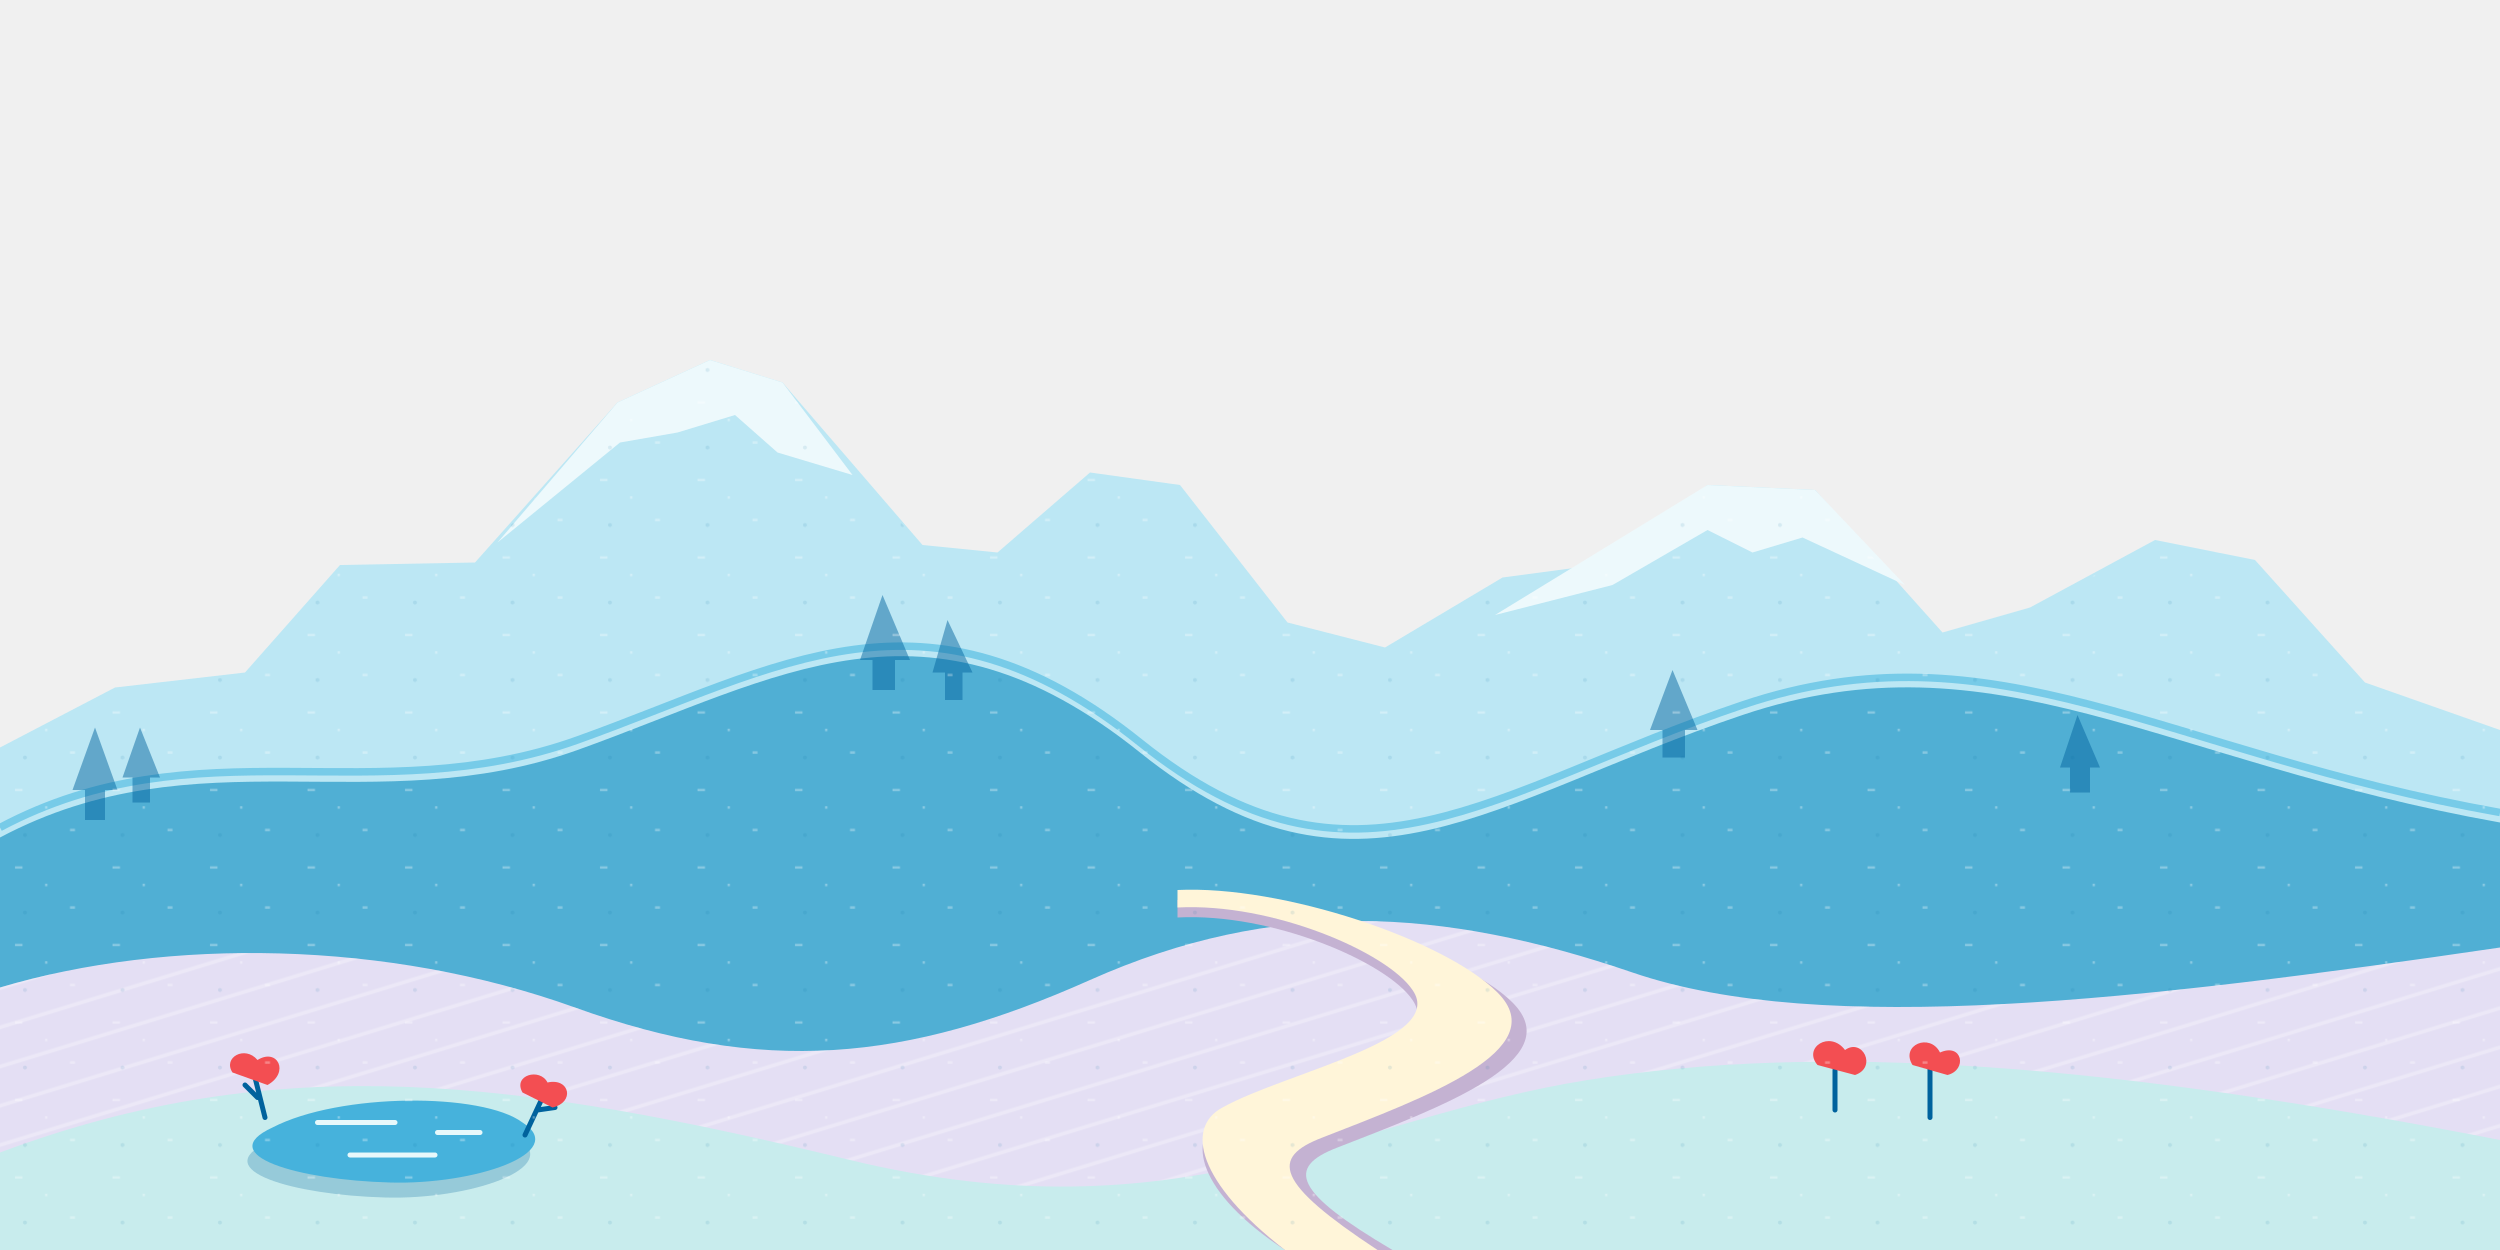
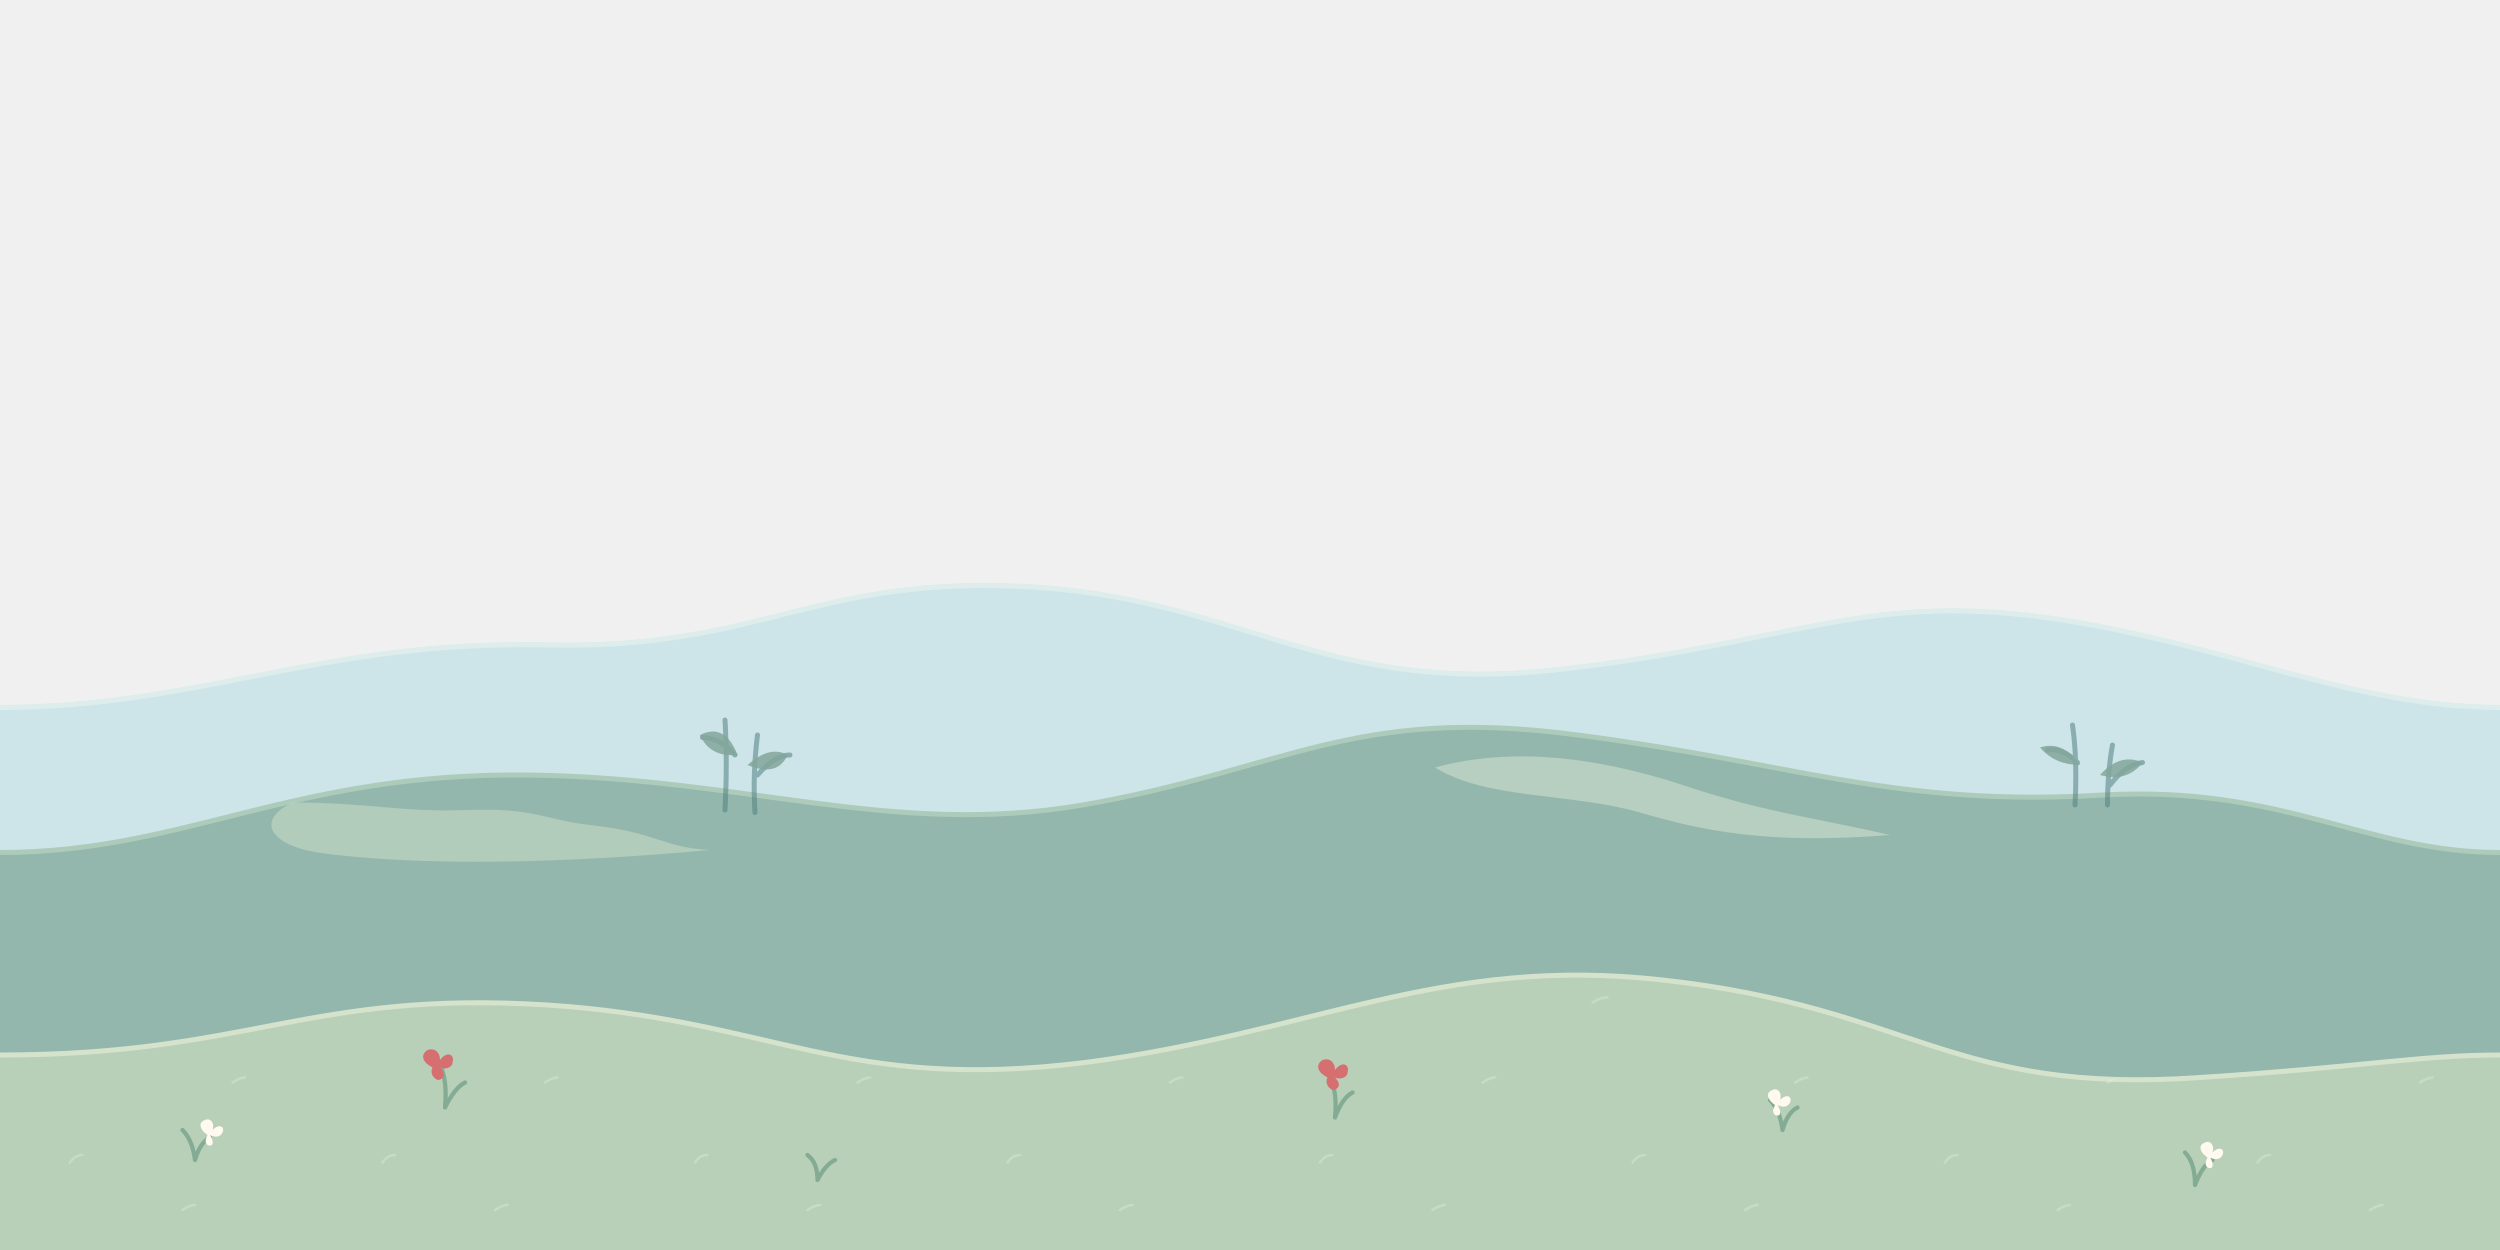
<svg xmlns="http://www.w3.org/2000/svg" width="2000" height="1000" viewBox="0 0 1000 500">
  <defs>
-     <pattern id="paper" width="39" height="31" patternUnits="userSpaceOnUse">
-       <path d="M6 6h3M28 22h2M18 13h1" stroke="#fff" stroke-width="1" opacity=".3" />
-       <circle cx="10" cy="24" r=".8" fill="#00629d" opacity=".1" />
+     <pattern id="meadow-grain" width="125" height="125" patternUnits="userSpaceOnUse">
+       <path d="M12 26q3-2 6-2M62 17q2-3 4-3M93 58q3-2 5-2M28 90q2-3 5-3M73 109q3-2 5-2" fill="none" stroke="#fff9ef" stroke-width="1" stroke-linecap="round" opacity=".24" />
    </pattern>
-     <pattern id="furrows" width="17" height="15" patternUnits="userSpaceOnUse" patternTransform="rotate(-17)">
-       <path d="M0 3H17" stroke="#fff" stroke-width="1.5" opacity=".28" />
-     </pattern>
-     <path id="ridge" d="M0 299L46 275L98 269L136 226L190 225L247 161L284 144L313 153L369 218L399 221L436 189L472 194L515 249L554 259L601 231L646 225L683 194L726 196L777 253L812 243L862 216L902 224L946 273L1000 292V500H0Z" />
  </defs>
-   <use href="#ridge" fill="#85cce8" transform="translate(0 9)" />
-   <use href="#ridge" fill="#bce7f4" />
-   <path d="M199 217L247 161L284 144L313 153L341 190L311 181L294 166L271 173L248 177Z" fill="#edf9fc" />
-   <path d="M598 246L683 194L726 196L762 234L721 215L701 221L683 212L645 234Z" fill="#edf9fc" />
-   <path d="M0 335C79 293 150 329 231 300S370 232 456 301S596 320 697 286S865 305 1000 329V500H0Z" fill="#50afd4" />
-   <path d="M0 331C79 289 150 325 231 296S370 228 456 297S596 316 697 282S865 301 1000 325" fill="none" stroke="#77cbe8" stroke-width="3" />
-   <g fill="#00629d" opacity=".48">
-     <path d="M29 316l9-25 9 25h-5v12h-8v-12ZM49 311l7-20 8 20h-4v10h-7v-10ZM344 264l9-26 11 26h-6v12h-9v-12ZM373 269l6-21 10 21h-4v11h-7v-11ZM660 292l9-24 10 24h-5v11h-9v-11ZM824 307l7-21 9 21h-4v10h-8v-10Z" />
+   <path d="M0 282C80 282 128 255 219 257C306 259 326 228 416 234C498 240 531 277 622 267C714 257 745 236 818 246C890 256 940 282 1000 282V500H0Z" fill="#cde5e8" />
+   <path d="M0 283C80 283 128 256 219 258C306 260 326 229 416 235C498 241 531 278 622 268C714 258 745 237 818 247C890 257 940 283 1000 283" fill="none" stroke="#e8f2ef" stroke-width="2" opacity=".6" />
+   <path d="M0 341C74 341 116 309 211 310C298 311 357 335 433 322C514 308 541 282 631 294C717 305 758 323 841 318C914 314 946 341 1000 341V500H0Z" fill="#93b7ac" />
+   <path d="M0 341C74 341 116 309 211 310C298 311 357 335 433 322C514 308 541 282 631 294C717 305 758 323 841 318C914 314 946 341 1000 341" fill="none" stroke="#adcbbb" stroke-width="2" />
+   <path d="M117 321C148 321 160 325 187 324C214 323 218 328 236 330C263 333 265 339 284 340C230 345 169 347 127 341C108 338 102 328 117 321Z" fill="#bed4c2" opacity=".7" />
+   <path d="M574 307C607 298 641 304 670 313C705 325 726 327 756 334C706 338 680 332 656 325C628 317 595 320 574 307Z" fill="#cde0ce" opacity=".6" />
+   <g fill="none" stroke="#527f81" stroke-width="2" stroke-linecap="round" opacity=".55">
+     <path d="M290 324q1-19 0-36M302 325q-1-15 1-31M294 302q-6-7-13-7M303 310q7-8 13-8M830 322q1-18-1-32M843 322q0-13 2-24M831 305q-6-6-12-5M844 314q6-8 13-9" />
  </g>
-   <path d="M0 400C67 380 155 381 230 408S362 430 436 397S577 368 653 394S857 405 1000 384V500H0Z" fill="#e4dff4" />
-   <path d="M0 395C67 375 155 376 230 403S362 425 436 392S577 363 653 389S857 400 1000 379V500H0Z" fill="#e4dff4" />
-   <path d="M0 395C67 375 155 376 230 403S362 425 436 392S577 363 653 389S857 400 1000 379V500H0Z" fill="url(#furrows)" />
-   <path d="M0 466C112 424 208 437 340 469S541 452 635 437S841 430 1000 461V500H0Z" fill="#8accdc" />
-   <path d="M0 461C112 419 208 432 340 464S541 447 635 432S841 425 1000 456V500H0Z" fill="#c8eced" />
-   <path d="M471 367C509 365 555 385 565 400C579 420 514 433 489 447C474 455 479 477 514 500H557C518 477 514 467 535 459C576 443 628 424 605 401C584 380 513 358 471 360Z" fill="#c4b2d2" />
-   <path d="M471 363C509 361 555 381 565 396C579 416 514 429 489 443C474 451 479 473 514 500H551C510 473 508 463 529 455C570 439 622 420 599 397C578 376 513 354 471 356Z" fill="#fff5d9" />
-   <path d="M107 457C134 443 191 443 207 455C226 467 188 480 154 479C117 478 83 468 107 457Z" fill="#00629d" opacity=".25" />
-   <path d="M109 451C136 437 193 437 209 449C228 461 190 474 156 473C119 472 85 462 109 451Z" fill="#46b2dc" />
-   <path d="M127 449h31M175 453h17M140 462h34" stroke="#e7f8fb" stroke-width="2" stroke-linecap="round" />
-   <g stroke="#00629d" stroke-width="2" stroke-linecap="round">
-     <path d="M106 447l-4-16M103 439l-5-5M210 454l7-15M215 444l7-1" />
-     <path d="M734 444v-16M772 447v-20" />
+   <g fill="#83a69a" opacity=".85">
+     <path d="M280 294q10-5 15 8-11 1-15-8ZM299 306q9-8 16-4-4 9-16 4ZM816 299q9-3 16 7-10 0-16-7ZM840 310q8-9 17-5-6 8-17 5Z" />
  </g>
-   <g fill="#f34e52">
-     <path d="M93 429c-4-6 5-11 10-5 8-5 13 5 4 10Z" />
-     <path d="M209 437c-4-7 7-10 10-4 9-2 11 8 2 10Z" />
-     <path d="M727 426c-6-7 5-14 11-6 7-5 13 7 4 10Z" />
-     <path d="M765 426c-5-8 7-13 11-5 9-4 11 7 3 9Z" />
+   <path d="M0 422C100 422 123 396 219 402C310 408 337 437 434 425C526 413 576 382 665 392C765 403 780 438 880 431C943 427 968 422 1000 422V500H0Z" fill="#b8d0b8" />
+   <path d="M0 422C100 422 123 396 219 402C310 408 337 437 434 425C526 413 576 382 665 392C765 403 780 438 880 431C943 427 968 422 1000 422" fill="none" stroke="#d5e3cd" stroke-width="2" />
+   <path d="M0 422C100 422 123 396 219 402C310 408 337 437 434 425C526 413 576 382 665 392C765 403 780 438 880 431C943 427 968 422 1000 422V500H0Z" fill="url(#meadow-grain)" />
+   <g fill="none" stroke="#6e9c86" stroke-width="1.7" stroke-linecap="round" opacity=".7">
+     <path d="M78 464q-1-8-5-12m5 12q2-7 6-9M178 443q1-11-2-17m2 17q4-8 8-10M327 472q0-7-4-10m4 10q3-6 7-8M534 447q1-10-2-16m2 16q3-8 7-10M713 452q-1-8-5-12m5 12q2-7 6-9M878 474q0-9-4-13m4 13q3-8 7-10" />
  </g>
-   <path d="M0 300L46 276L98 270L136 227L190 226L247 162L284 145L313 154L369 219L399 222L436 190L472 195L515 250L554 260L601 232L646 226L683 195L726 197L777 254L812 244L862 217L902 225L946 274L1000 293V500H0Z" fill="url(#paper)" />
+   <g fill="#d66f70">
+     <path d="M173 427c-4-2-5-5-2-7 3-1 5 1 5 4 3-4 6-2 5 1 0 2-3 3-5 2 3 3 1 5-1 5-2-1-3-3-2-5Z" />
+     <path d="M531 431c-4-2-5-5-2-7 3-1 5 1 5 4 3-4 6-2 5 1 0 2-3 3-5 2 3 3 1 5-1 5-2-1-3-3-2-5Z" />
+   </g>
+   <g fill="#fff9ef">
+     <path d="M83 454c-3-2-4-5-1-6 2-1 4 1 3 4 3-3 5-1 4 1-1 2-3 2-5 1 2 3 1 5-1 4-1-1-1-2 0-4Z" />
+     <path d="M710 442c-3-2-4-5-1-6 2-1 4 1 3 4 3-3 5-1 4 1-1 2-3 2-5 1 2 3 1 5-1 4-1-1-1-2 0-4Z" />
+     <path d="M883 463c-3-2-4-5-1-6 2-1 4 1 3 4 3-3 5-1 4 1-1 2-3 2-5 1 2 3 1 5-1 4-1-1-1-2 0-4Z" />
+   </g>
</svg>
